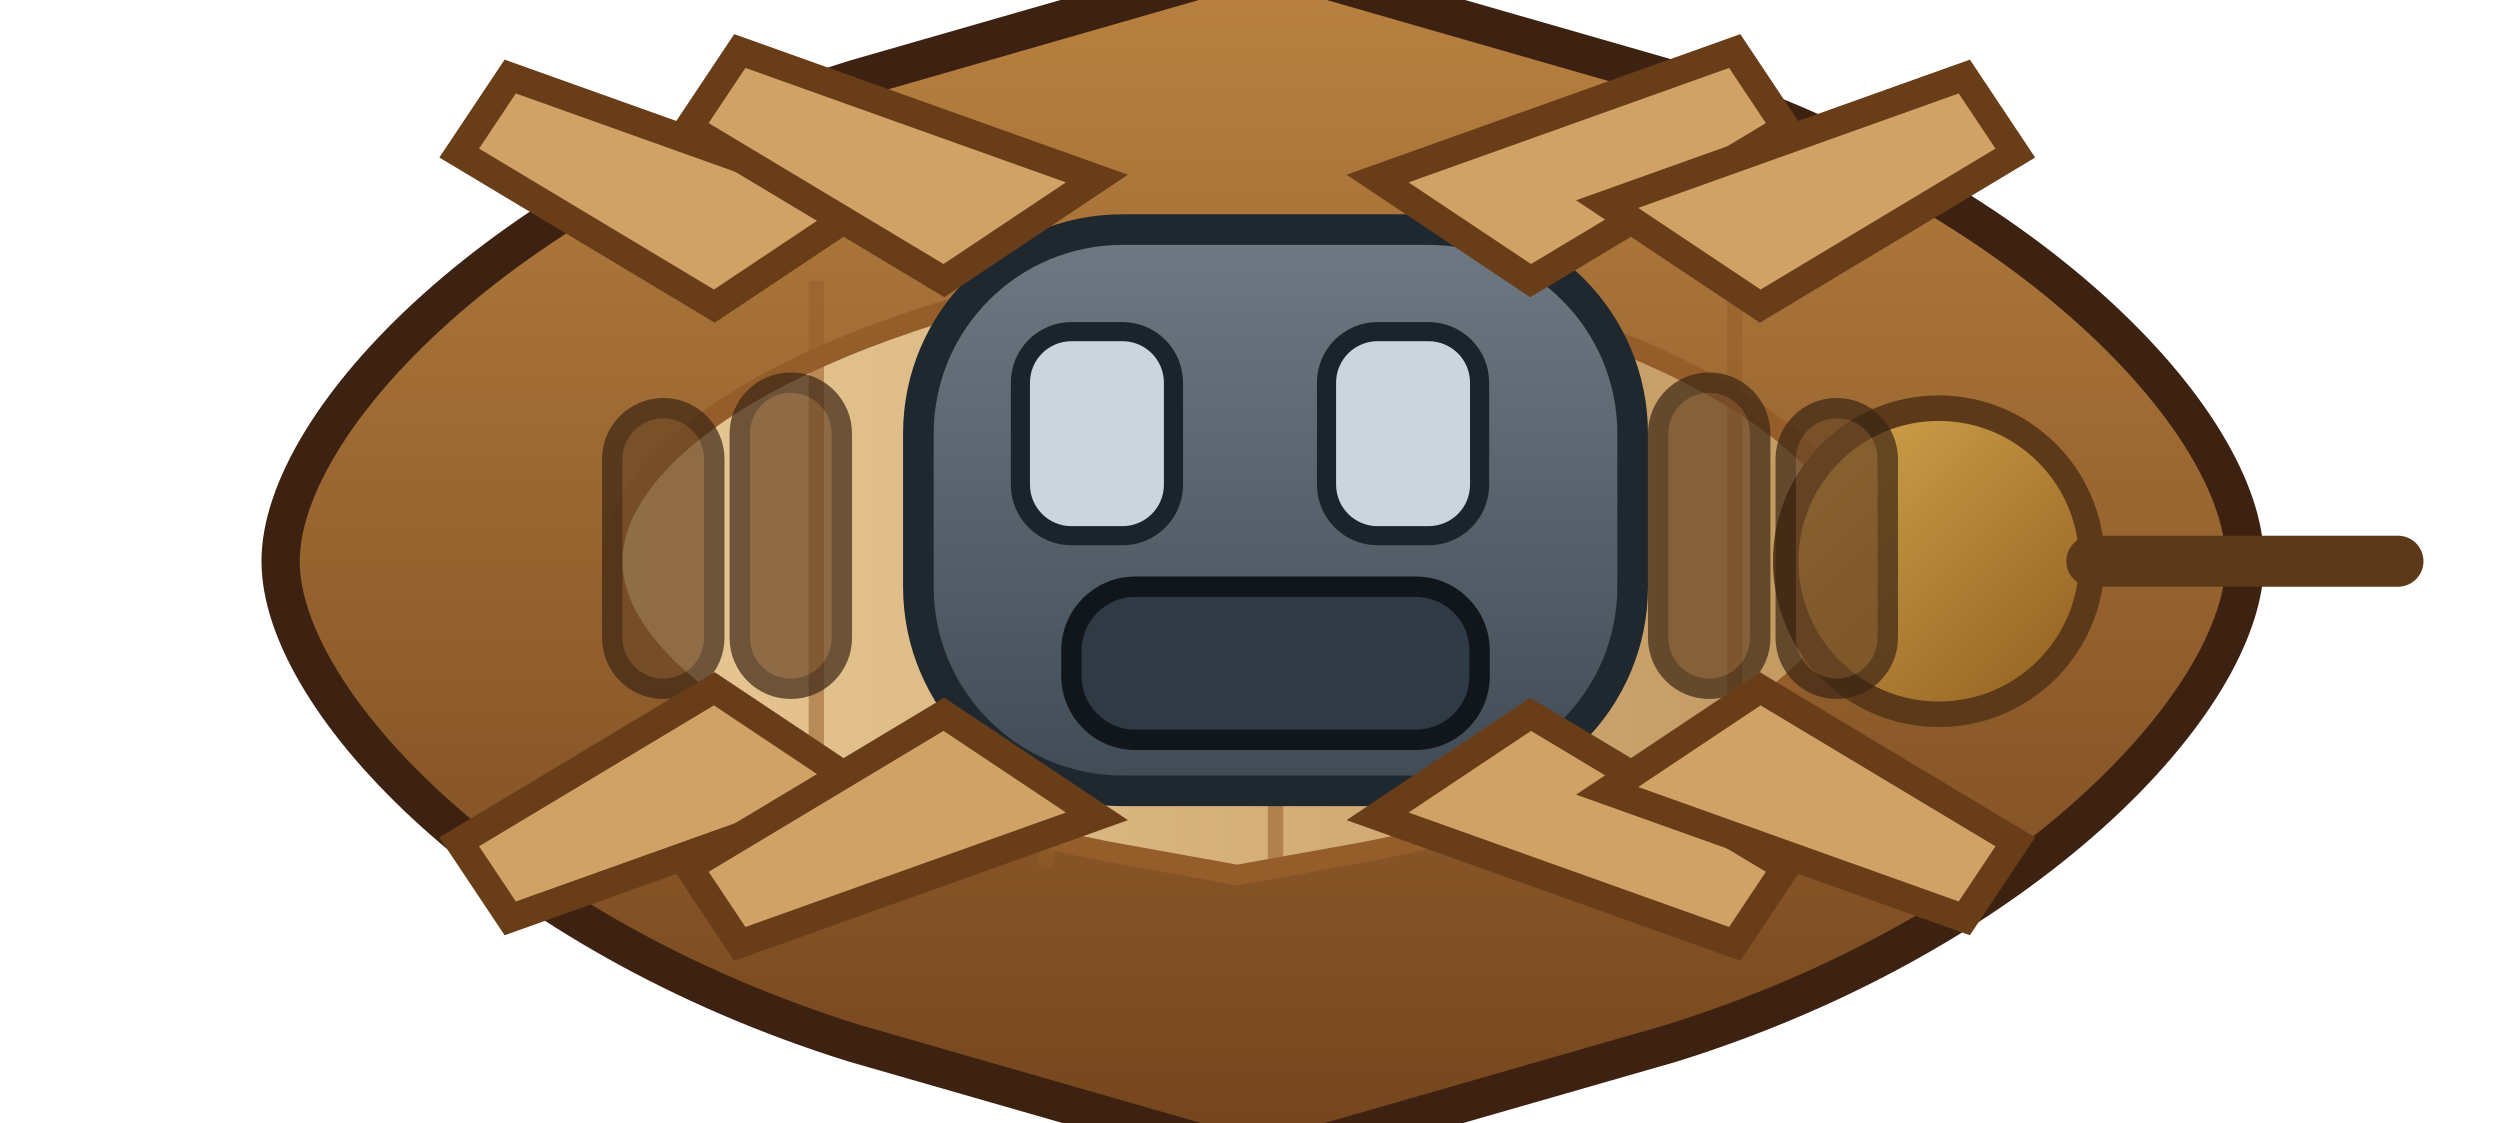
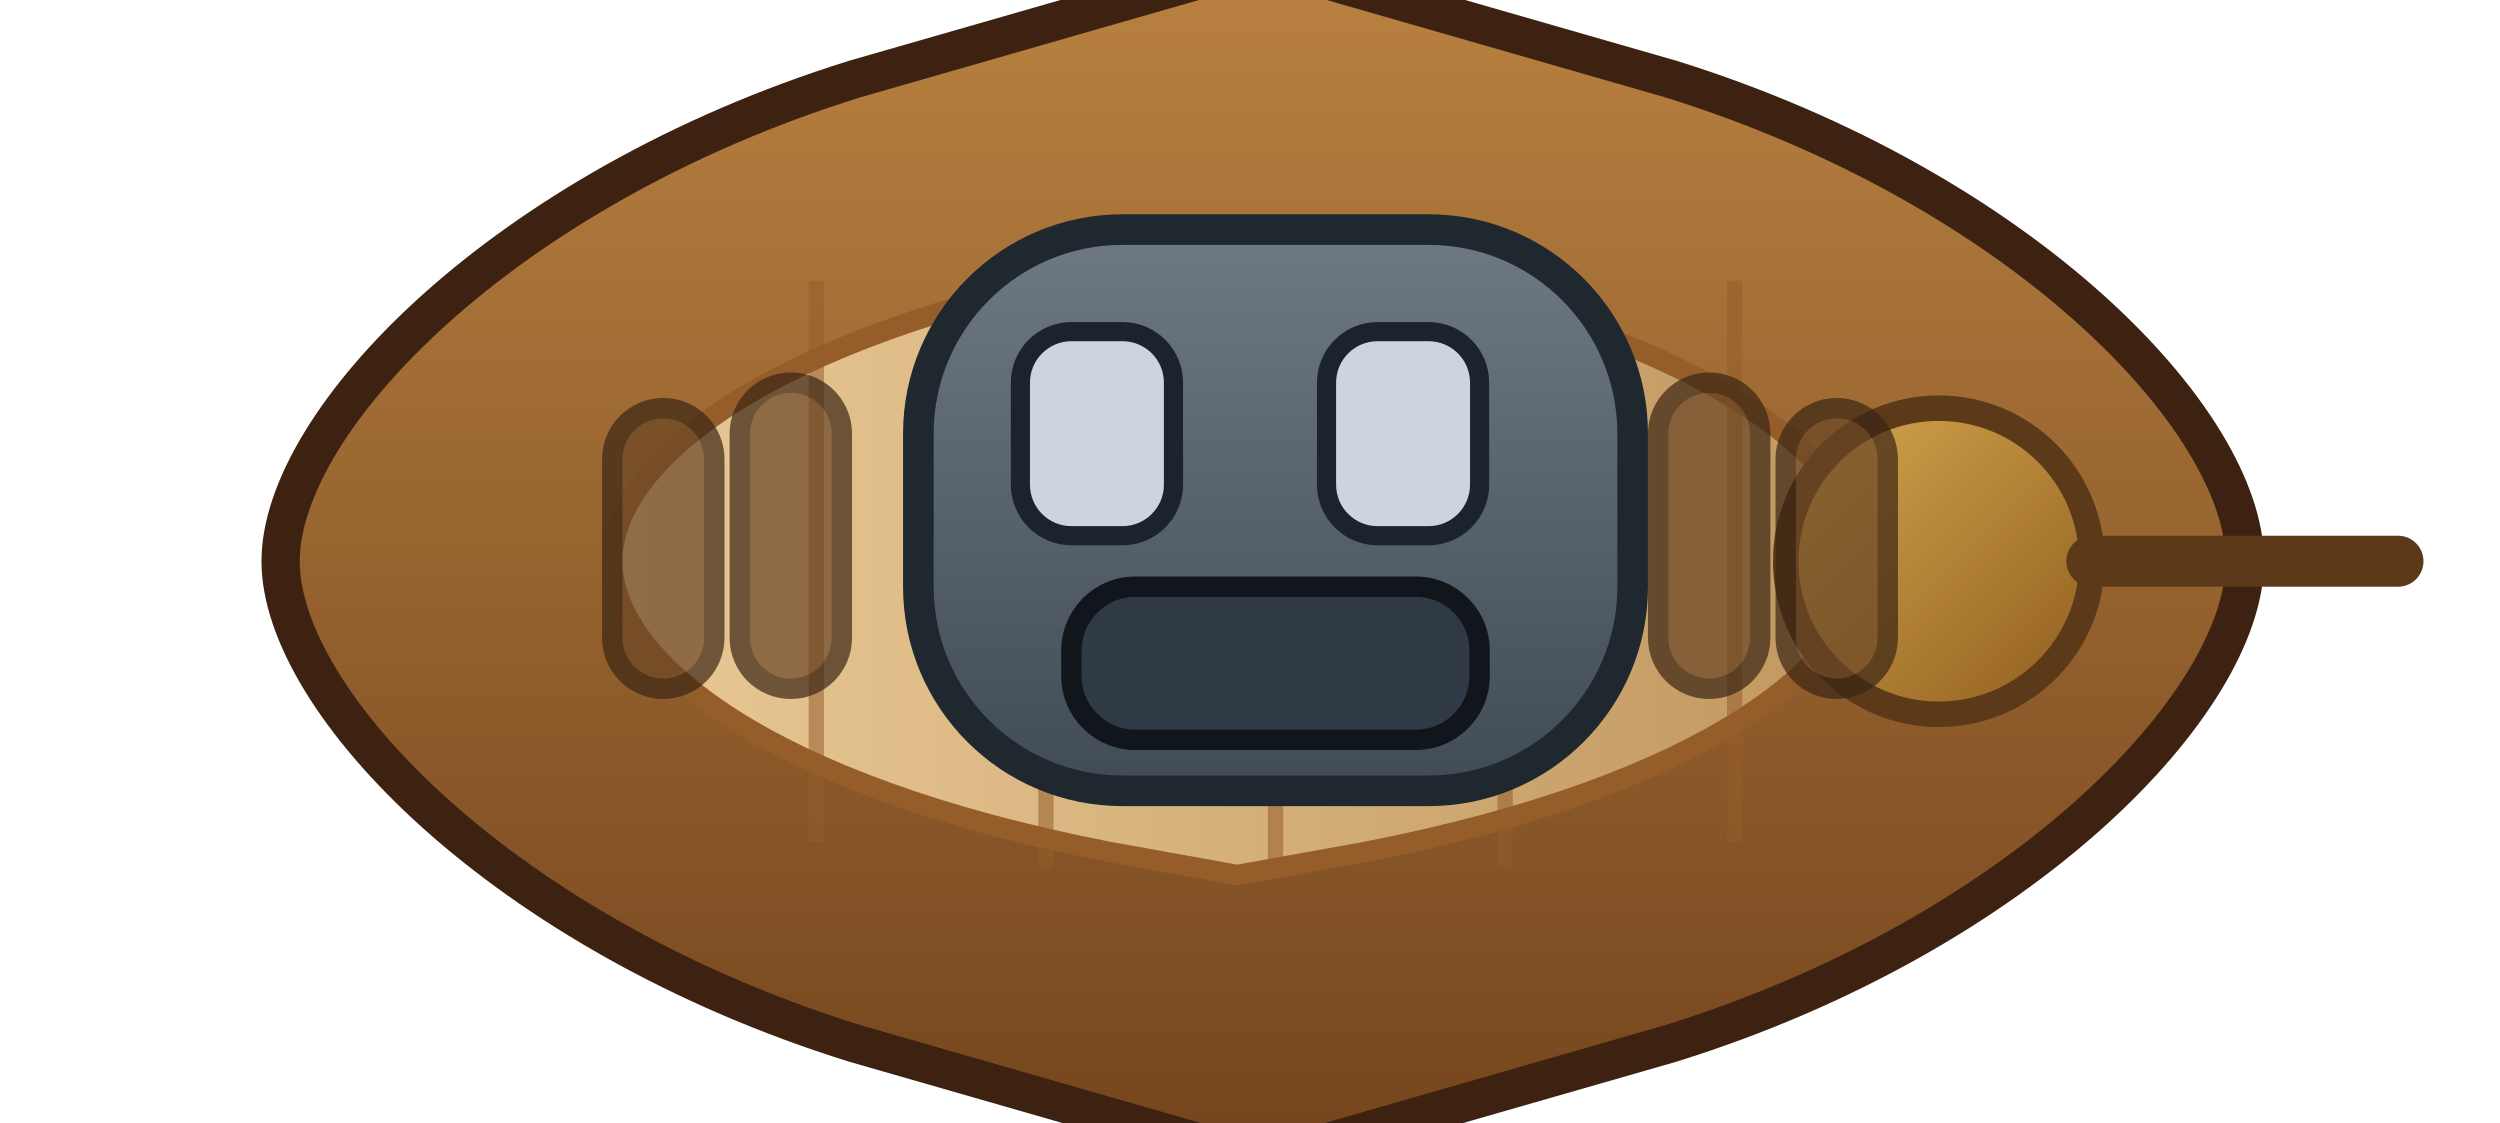
<svg xmlns="http://www.w3.org/2000/svg" viewBox="0 0 196 88">
  <defs>
    <linearGradient id="goryeo-armored-hull" x1="0" y1="0" x2="0" y2="1">
      <stop offset="0" stop-color="#b98241" />
      <stop offset="1" stop-color="#74441d" />
    </linearGradient>
    <linearGradient id="goryeo-armored-deck" x1="0" y1="0" x2="1" y2="0">
      <stop offset="0" stop-color="#e9c996" />
      <stop offset="1" stop-color="#c1975f" />
    </linearGradient>
    <linearGradient id="goryeo-armored-plating" x1="0" y1="0" x2="0" y2="1">
      <stop offset="0" stop-color="#6e7984" />
      <stop offset="1" stop-color="#404b56" />
    </linearGradient>
    <linearGradient id="goryeo-armored-bronze" x1="0" y1="0" x2="1" y2="1">
      <stop offset="0" stop-color="#d7aa50" />
      <stop offset="1" stop-color="#8f5c1e" />
    </linearGradient>
  </defs>
  <path d="M22 44c0-11 17.4-29.2 45-37.8l32-9.2 32 9.2c27.6 8.6 45 26.8 45 37.8s-17.4 29.2-45 37.8l-32 9.2-32-9.2C39.4 73.2 22 55 22 44z" fill="url(#goryeo-armored-hull)" stroke="#3d2211" stroke-width="3" />
  <path d="M48 44c0-7.8 12.2-17.6 39-22.8l10-1.8 10 1.8c26.8 5.2 39 15 39 22.8s-12.2 17.6-39 22.8l-10 1.8-10-1.8c-26.8-5.2-39-15-39-22.8z" fill="url(#goryeo-armored-deck)" stroke="#945d2a" stroke-width="1.6" />
  <g stroke="#945d2a" stroke-width="1.2" opacity="0.55">
    <line x1="64" y1="22" x2="64" y2="66" />
    <line x1="82" y1="20" x2="82" y2="68" />
    <line x1="100" y1="20" x2="100" y2="68" />
    <line x1="118" y1="20" x2="118" y2="68" />
    <line x1="136" y1="22" x2="136" y2="66" />
  </g>
  <g>
    <rect x="72" y="18" width="56" height="44" rx="16" fill="url(#goryeo-armored-plating)" stroke="#1f272f" stroke-width="2.4" />
    <g fill="#ccd5de" stroke="#1b242c" stroke-width="1.5">
      <rect x="80" y="26" width="12" height="16" rx="4" />
      <rect x="104" y="26" width="12" height="16" rx="4" />
    </g>
    <rect x="84" y="46" width="32" height="12" rx="5" fill="#303a45" stroke="#10161c" stroke-width="1.6" />
  </g>
  <g>
    <circle cx="152" cy="44" r="12" fill="url(#goryeo-armored-bronze)" stroke="#5c3918" stroke-width="2" />
    <path d="M164 44h24" stroke="#5c3918" stroke-width="4" stroke-linecap="round" />
  </g>
  <g fill="#6a4625" stroke="#3b2514" stroke-width="1.6" opacity="0.7">
    <rect x="48" y="32" width="8" height="22" rx="4" />
    <rect x="58" y="30" width="8" height="24" rx="4" />
    <rect x="130" y="30" width="8" height="24" rx="4" transform="scale(-1 1) translate(-268 0)" />
    <rect x="140" y="32" width="8" height="22" rx="4" transform="scale(-1 1) translate(-288 0)" />
  </g>
-   <g fill="#d1a265" stroke="#6a3d19" stroke-width="2.2">
-     <path d="M56 24l-20 -12 4 -6 28 10z" />
-     <path d="M74 22l-20 -12 4 -6 28 10z" />
-     <path d="M120 22l20 -12-4 -6-28 10z" />
-     <path d="M138 24l20 -12-4 -6-28 10z" />
-     <path d="M56 54l-20 12 4 6 28-10z" />
-     <path d="M74 56l-20 12 4 6 28-10z" />
-     <path d="M120 56l20 12-4 6-28-10z" />
-     <path d="M138 54l20 12-4 6-28-10z" />
-   </g>
</svg>
